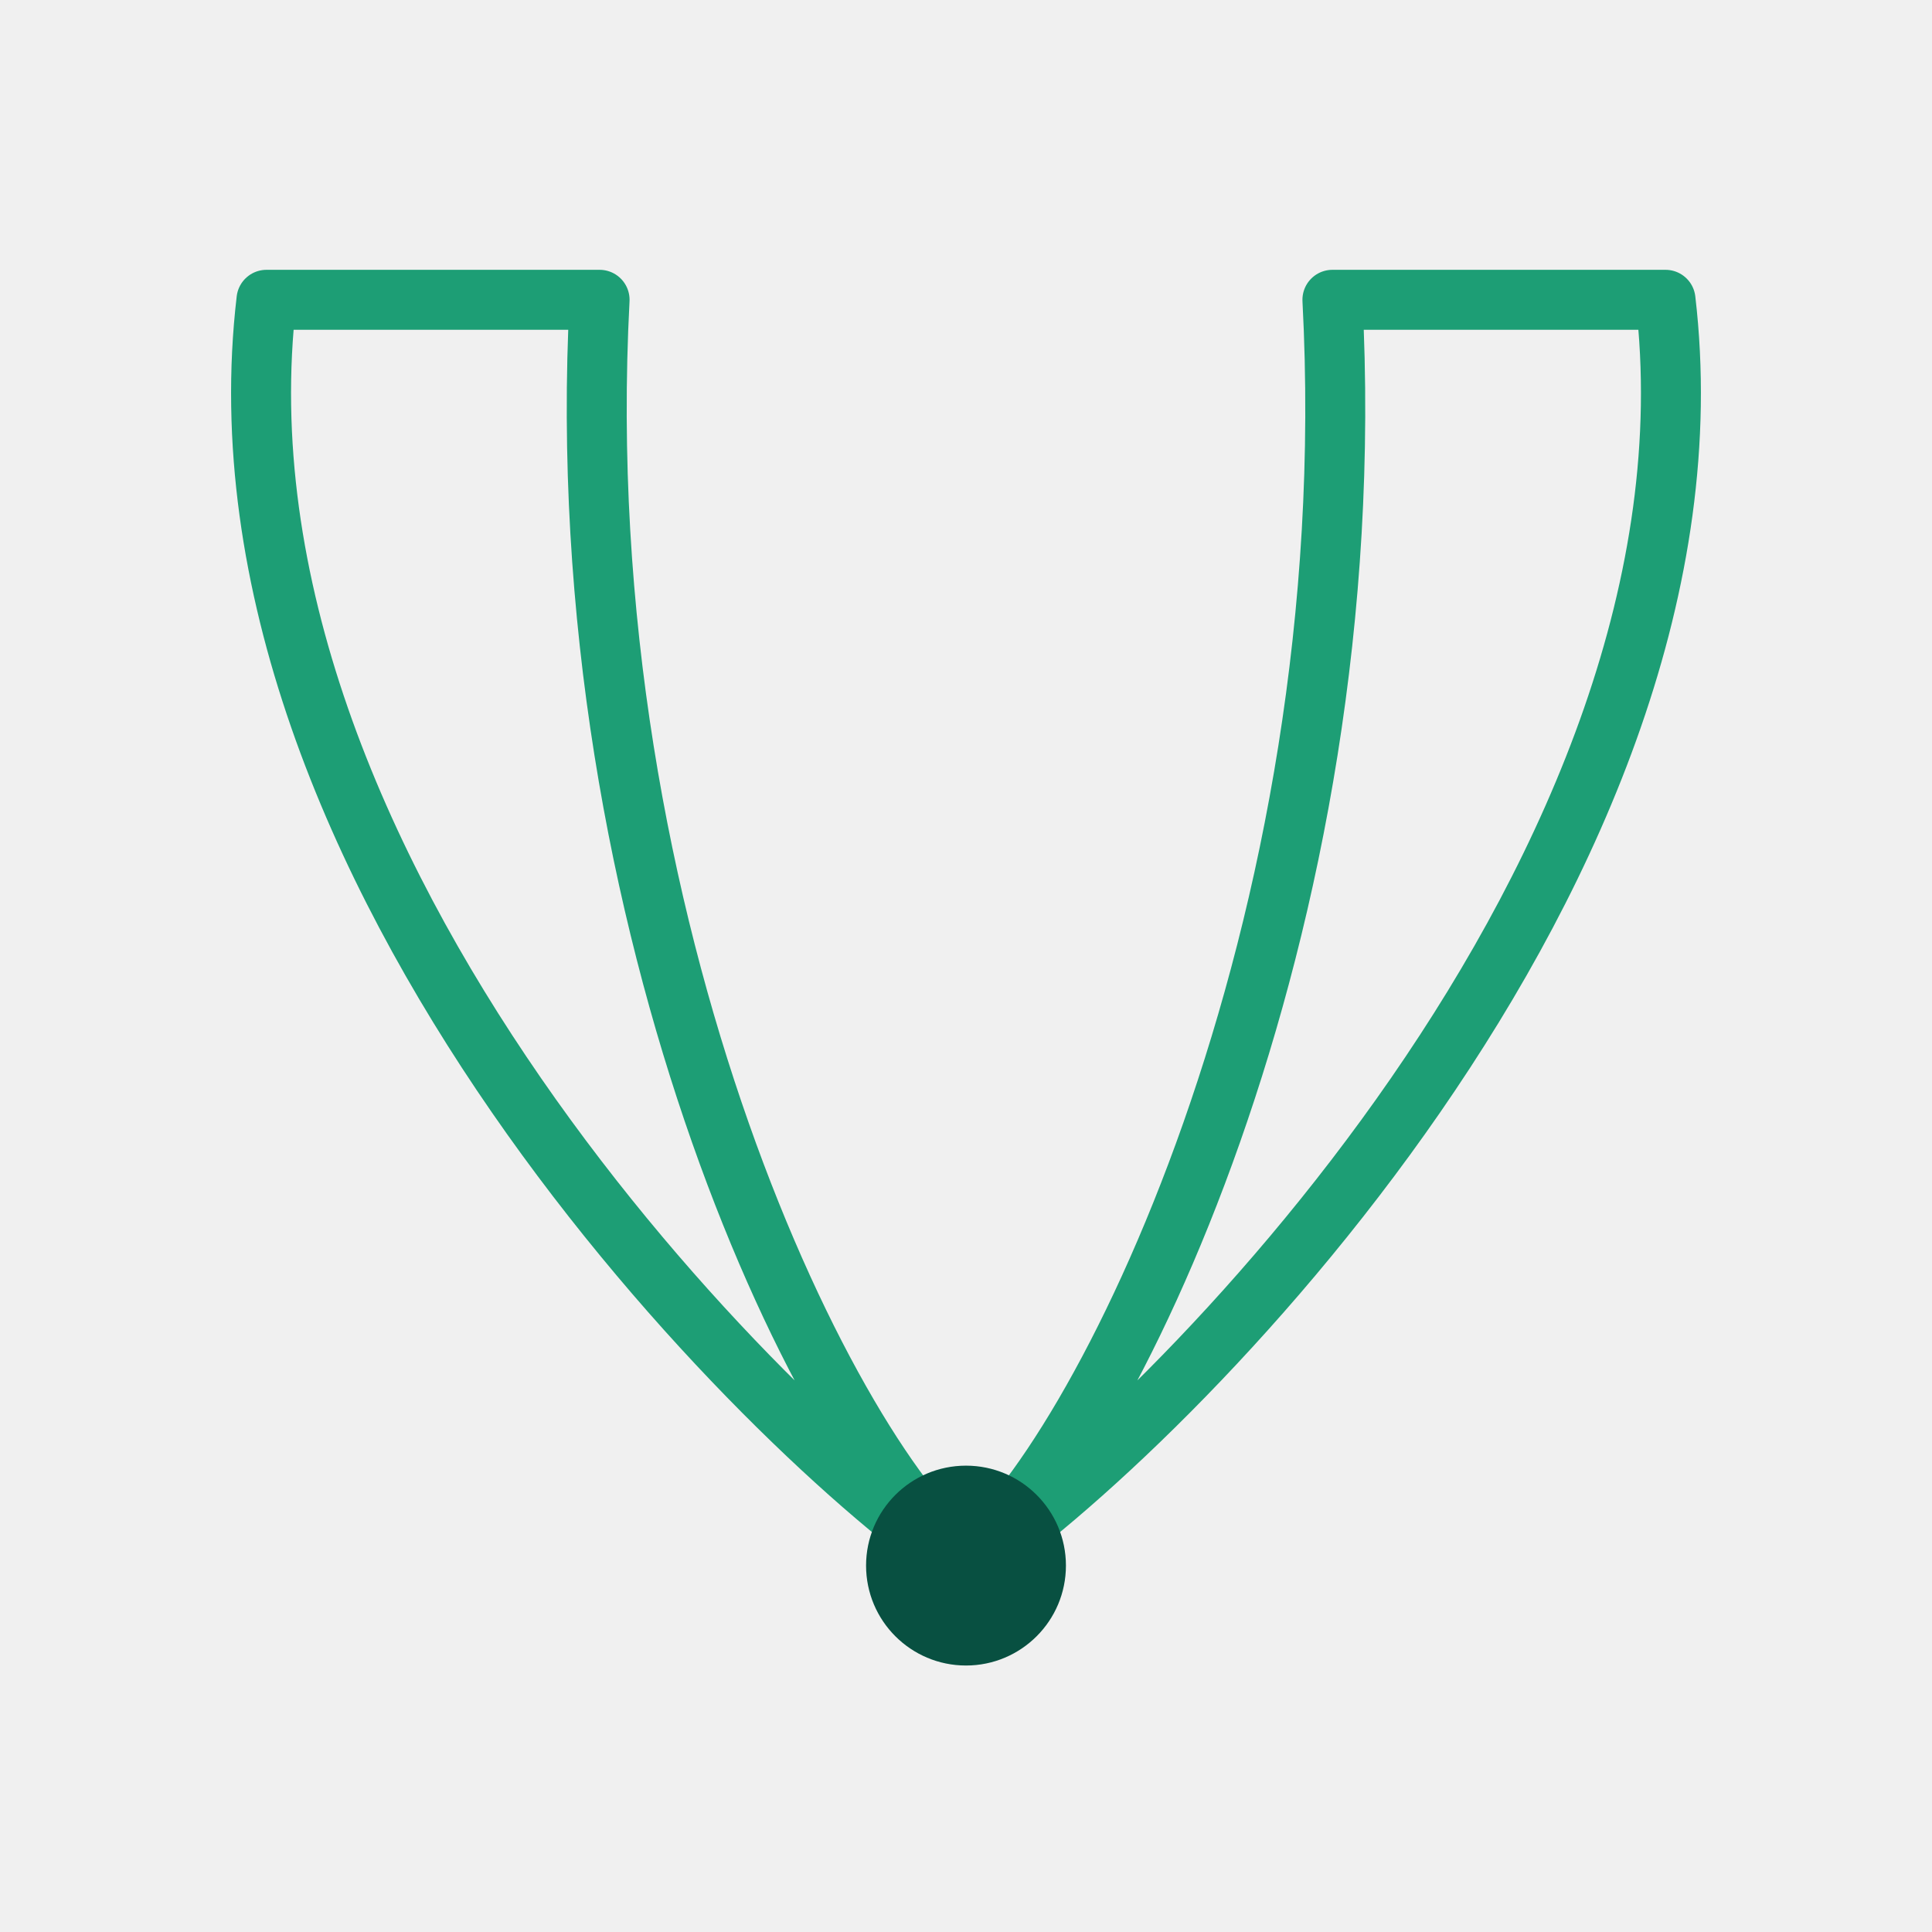
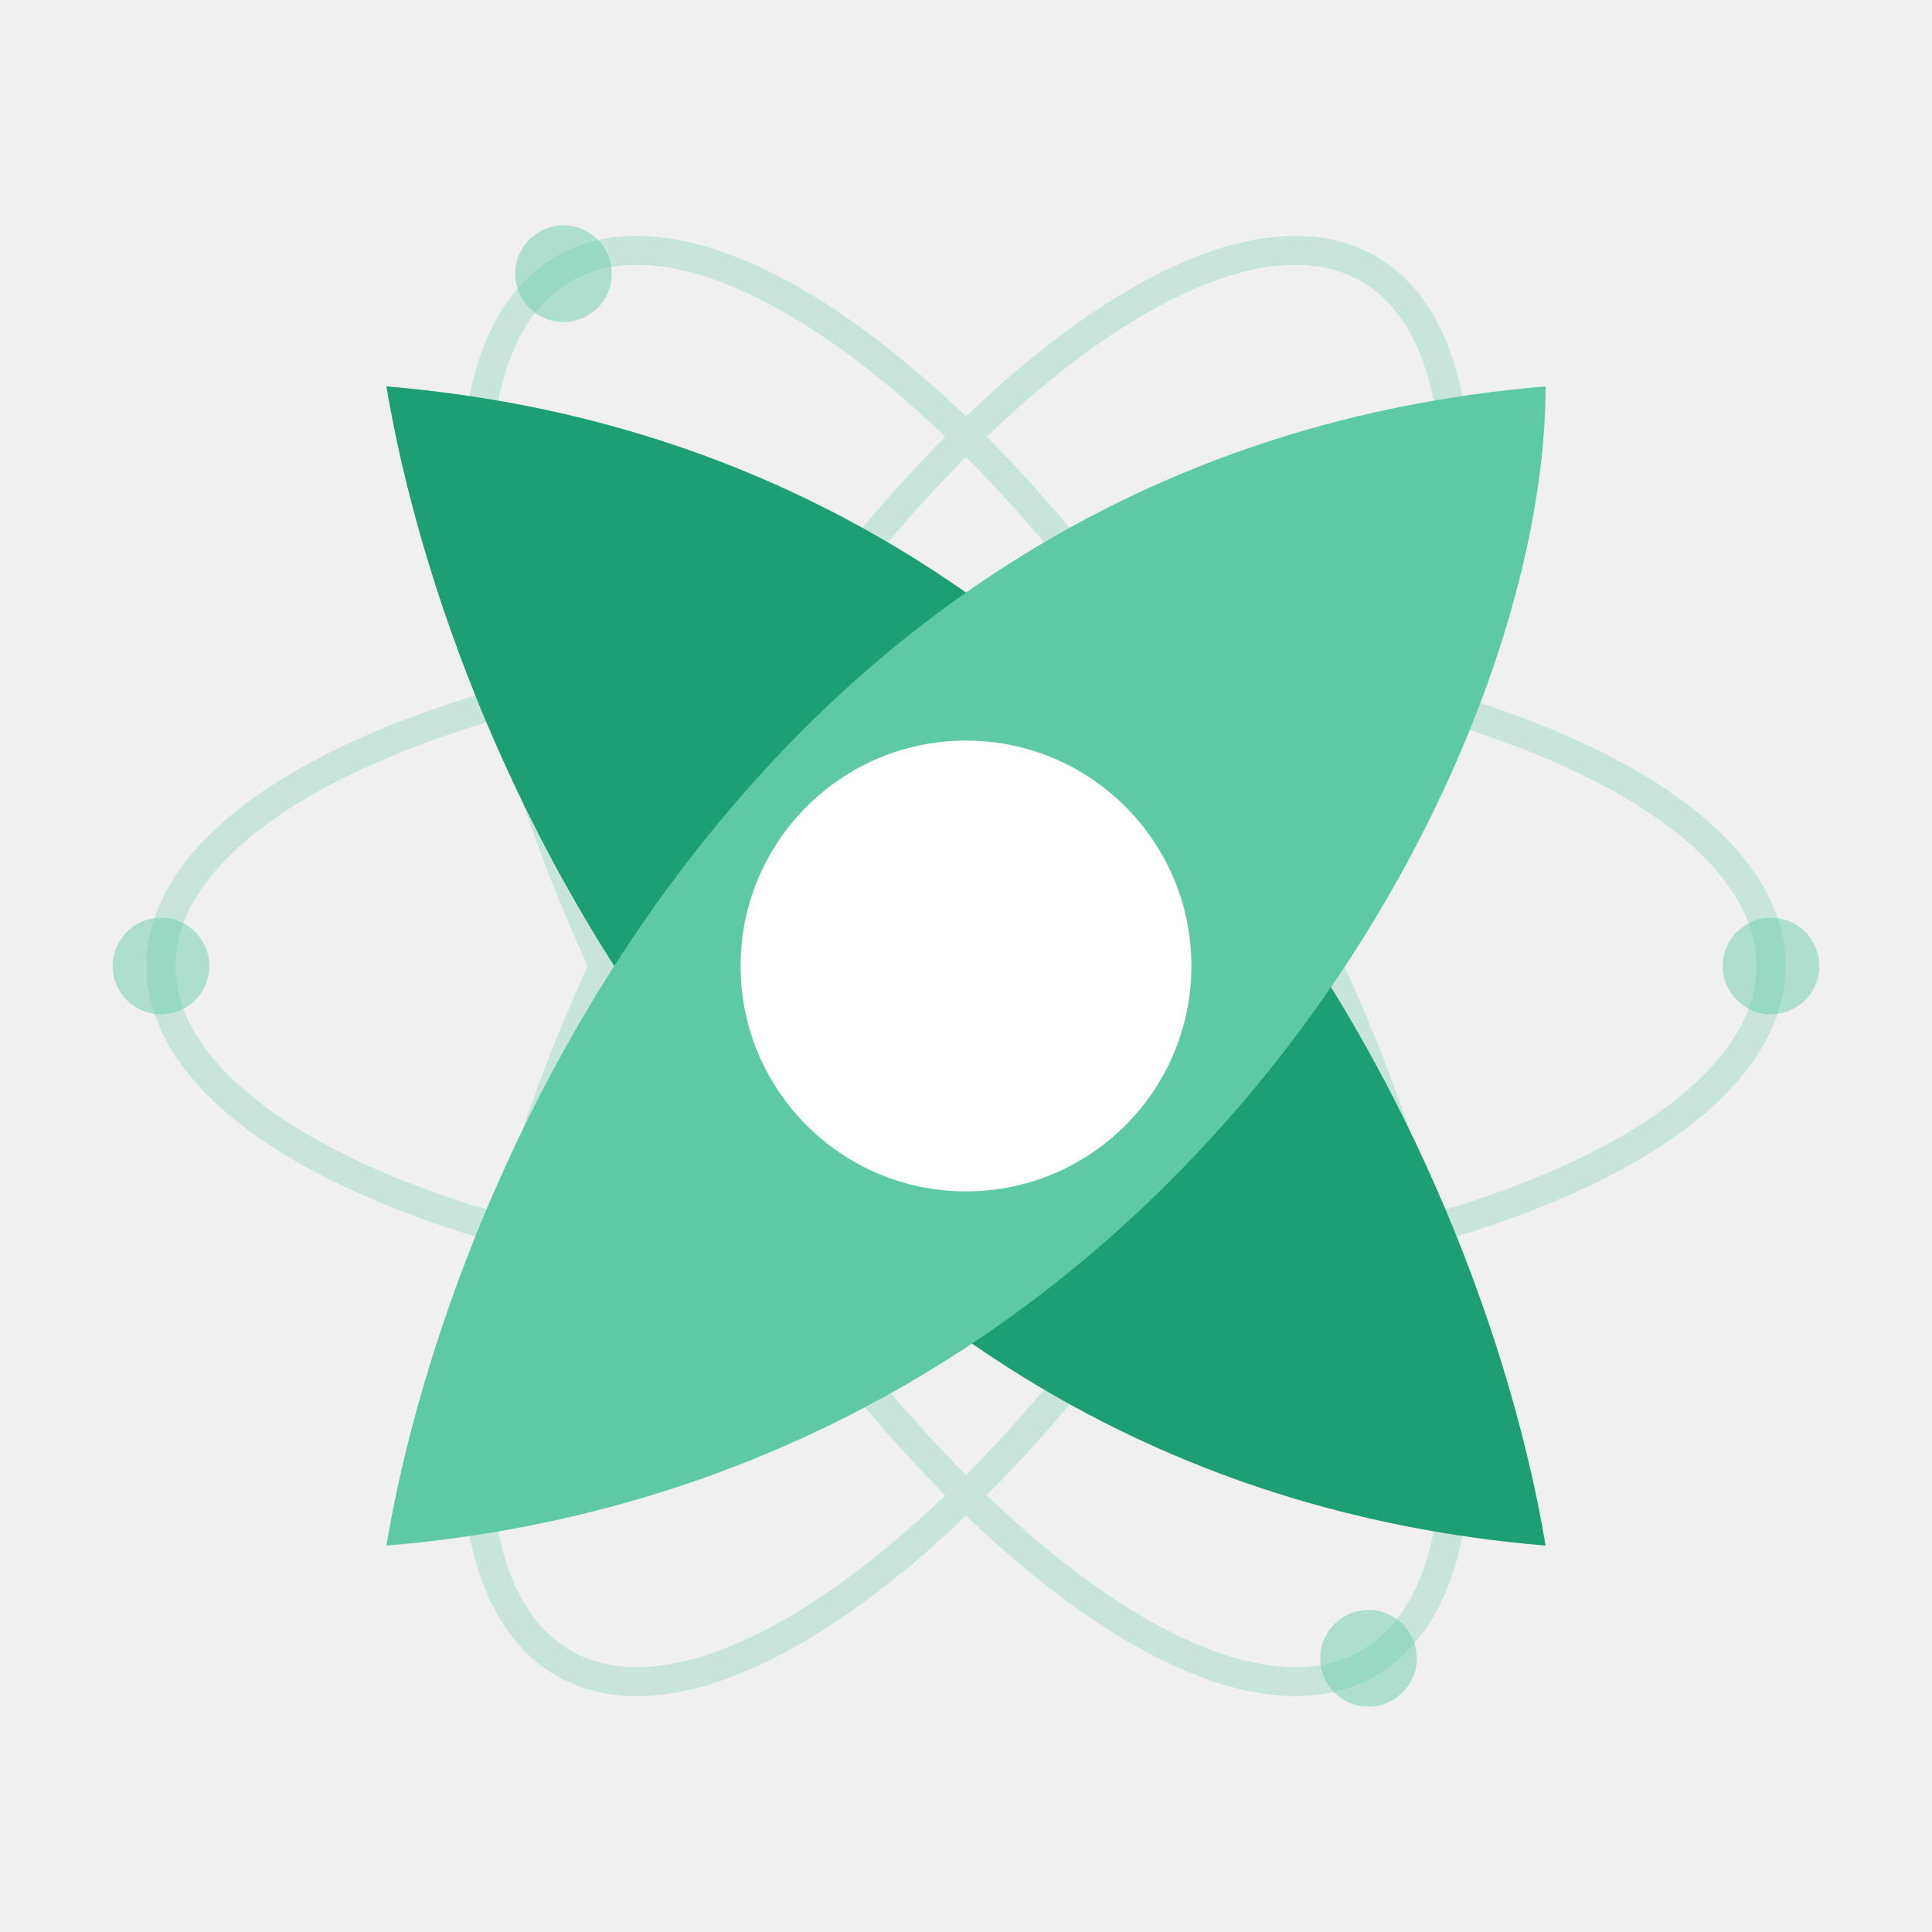
- <svg xmlns="http://www.w3.org/2000/svg" width="32" height="32" viewBox="0 0 58 58">
-   <path d="M 8 9 C 6 26,23 43,29 47 M 18 9 C 17 28,25 44,29 47 M 8 9 L 18 9" fill="none" stroke="#1D9E75" stroke-width="1.8" stroke-linecap="round" />
-   <path d="M 50 9 C 52 26,35 43,29 47 M 40 9 C 41 28,33 44,29 47 M 40 9 L 50 9" fill="none" stroke="#1D9E75" stroke-width="1.8" stroke-linecap="round" />
-   <circle cx="29" cy="47" r="3" fill="#085041" />
+ <svg xmlns="http://www.w3.org/2000/svg" width="32" height="32" viewBox="0 0 60 60" fill="none">
+   <g fill="none" stroke="#5DCAA5" opacity="0.28">
+     <ellipse cx="30" cy="30" rx="25" ry="10" transform="rotate(0,30,30)" stroke-width="0.9" />
+     <ellipse cx="30" cy="30" rx="25" ry="10" transform="rotate(60,30,30)" stroke-width="0.9" />
+     <ellipse cx="30" cy="30" rx="25" ry="10" transform="rotate(120,30,30)" stroke-width="0.9" />
+   </g>
+   <g fill="#5DCAA5" opacity="0.45">
+     <circle cx="5" cy="30" r="1.5" />
+     <circle cx="55" cy="30" r="1.5" />
+     <circle cx="17.5" cy="8.5" r="1.5" />
+     <circle cx="42.5" cy="51.5" r="1.5" />
+   </g>
+   <path d="M12,12 C14,24 24,46 48,48 C46,36 36,14 12,12Z" fill="#1D9E75" />
+   <path d="M48,12 C48,24 36,46 12,48 C14,36 24,14 48,12Z" fill="#5DCAA5" />
+   <circle cx="30" cy="30" r="7" fill="white" />
</svg>
